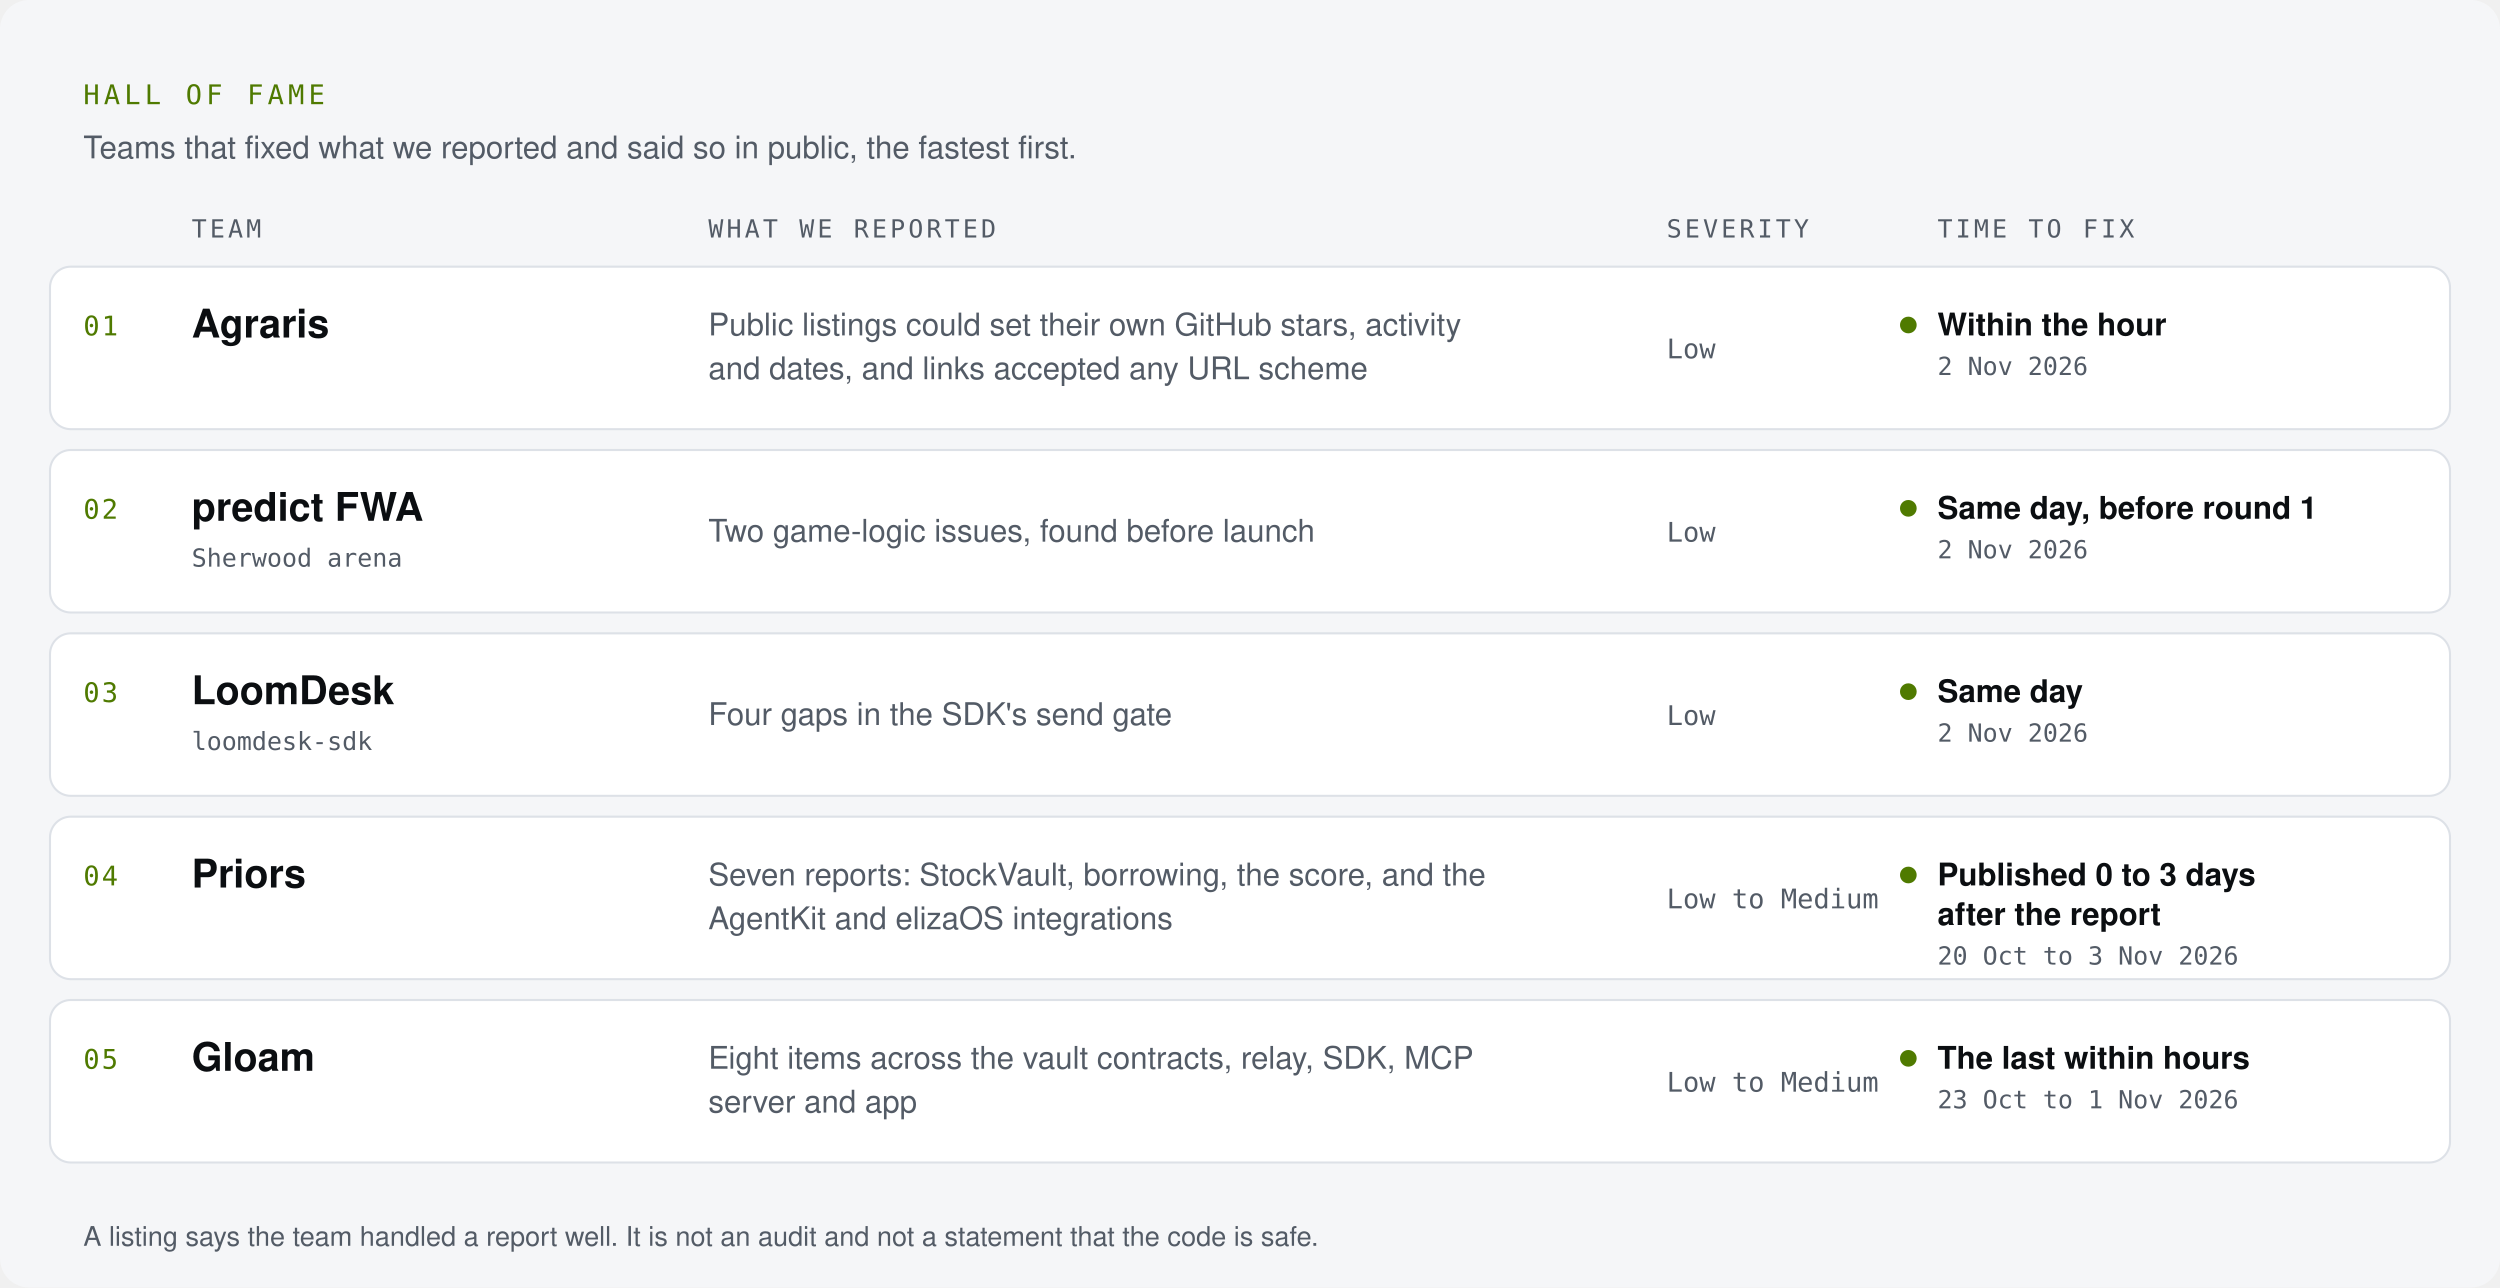
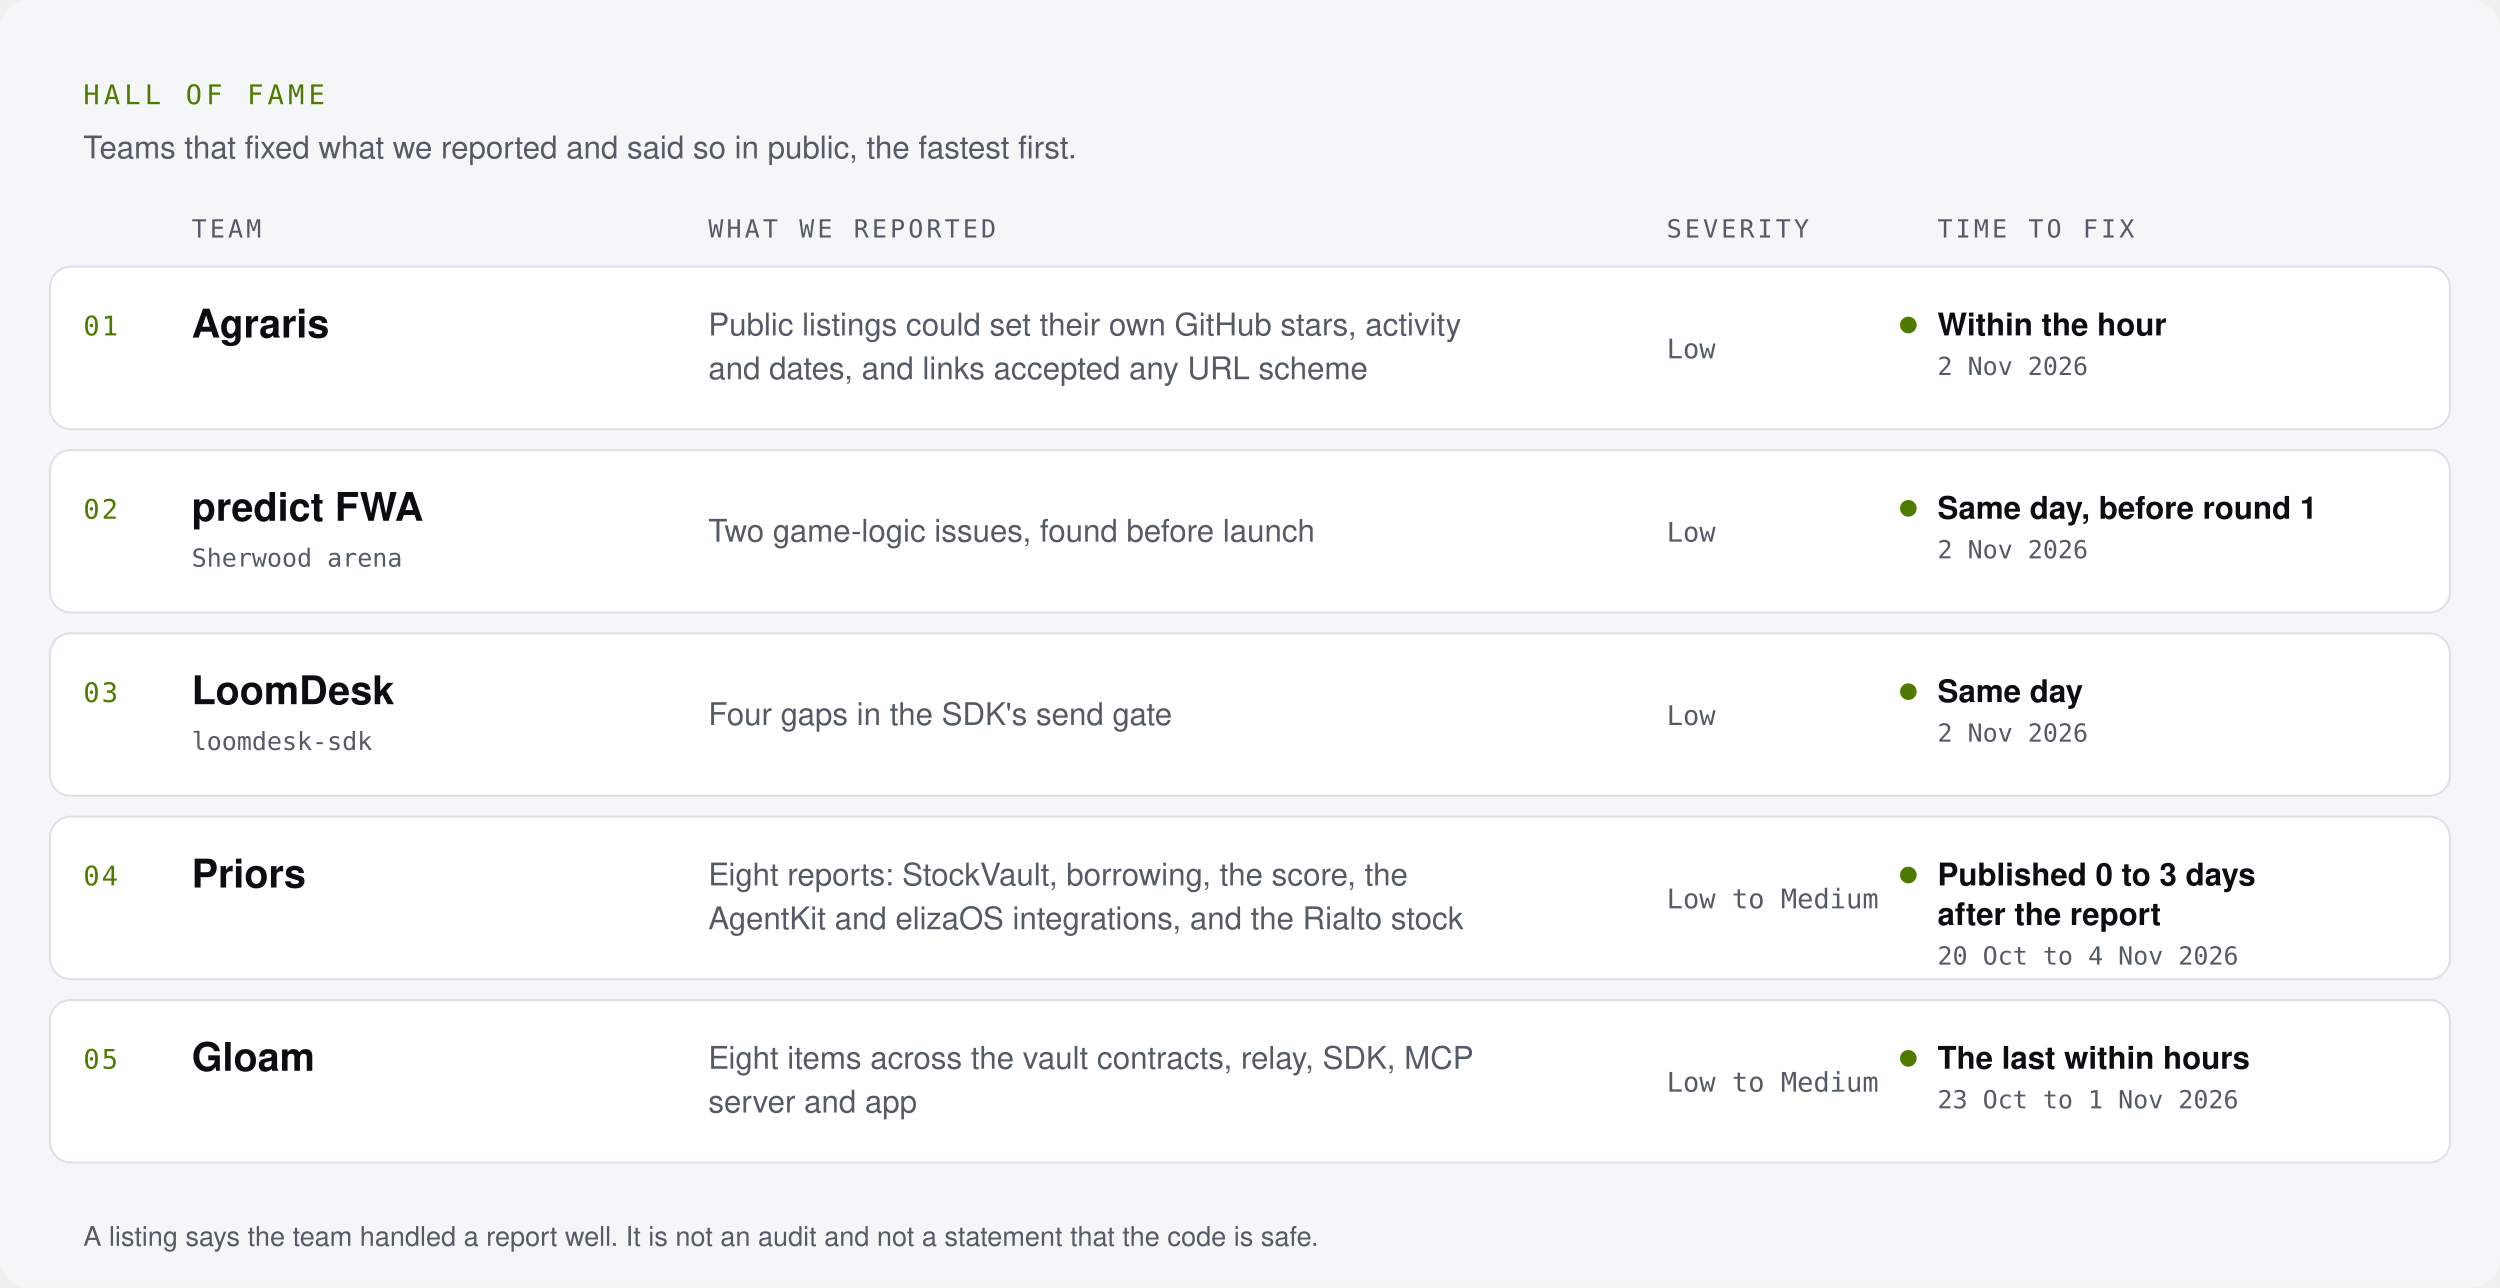
<svg xmlns="http://www.w3.org/2000/svg" width="1200" height="618" viewBox="0 0 1200 618" role="img" aria-label="Hall of fame: Agraris, within the hour; predict FWA, same day, before round 1; LoomDesk, same day; Priors, published 0 to 3 days after the report; Gloam, the last within hours">
  <style>.p{animation:pulse 3.5s ease-in-out infinite}@keyframes pulse{50%{opacity:.35}}@media (prefers-reduced-motion: reduce){*{animation:none!important}}</style>
  <rect width="1200" height="618" rx="14" fill="#F5F6F8" />
  <text x="40" y="50" font-family="ui-monospace,SFMono-Regular,'SF Mono',Menlo,Consolas,monospace" font-size="13" letter-spacing="2" fill="#4F7A00">HALL OF FAME</text>
  <text x="40" y="76" font-family="-apple-system,BlinkMacSystemFont,'Segoe UI',Helvetica,Arial,sans-serif" font-size="15" fill="#535B66">Teams that fixed what we reported and said so in public, the fastest first.</text>
  <text x="92" y="114" font-family="ui-monospace,SFMono-Regular,'SF Mono',Menlo,Consolas,monospace" font-size="12" letter-spacing="1.5" fill="#535B66">TEAM</text>
  <text x="340" y="114" font-family="ui-monospace,SFMono-Regular,'SF Mono',Menlo,Consolas,monospace" font-size="12" letter-spacing="1.5" fill="#535B66">WHAT WE REPORTED</text>
  <text x="800" y="114" font-family="ui-monospace,SFMono-Regular,'SF Mono',Menlo,Consolas,monospace" font-size="12" letter-spacing="1.5" fill="#535B66">SEVERITY</text>
  <text x="930" y="114" font-family="ui-monospace,SFMono-Regular,'SF Mono',Menlo,Consolas,monospace" font-size="12" letter-spacing="1.5" fill="#535B66">TIME TO FIX</text>
  <g>
    <rect x="24" y="128" width="1152" height="78" rx="10" fill="#FFFFFF" stroke="#DDE1E7" />
    <text x="40" y="161" font-family="ui-monospace,SFMono-Regular,'SF Mono',Menlo,Consolas,monospace" font-size="13" letter-spacing="1" fill="#4F7A00">01</text>
    <text x="92" y="162" font-family="-apple-system,BlinkMacSystemFont,'Segoe UI',Helvetica,Arial,sans-serif" font-size="19" font-weight="700" fill="#0B0E11">Agraris</text>
    <text x="340" y="161" text-anchor="start" font-family="-apple-system,BlinkMacSystemFont,'Segoe UI',Helvetica,Arial,sans-serif" font-size="15" font-weight="400" fill="#535B66">Public listings could set their own GitHub stars, activity</text>
    <text x="340" y="182" text-anchor="start" font-family="-apple-system,BlinkMacSystemFont,'Segoe UI',Helvetica,Arial,sans-serif" font-size="15" font-weight="400" fill="#535B66">and dates, and links accepted any URL scheme</text>
    <text x="800" y="172" font-family="ui-monospace,SFMono-Regular,'SF Mono',Menlo,Consolas,monospace" font-size="13" fill="#535B66">Low</text>
    <circle class="p" style="animation-delay:-0.0s" cx="916" cy="156" r="4" fill="#4F7A00" />
    <text x="930" y="161" text-anchor="start" font-family="-apple-system,BlinkMacSystemFont,'Segoe UI',Helvetica,Arial,sans-serif" font-size="15" font-weight="600" fill="#0B0E11">Within the hour</text>
    <text x="930" y="180" font-family="ui-monospace,SFMono-Regular,'SF Mono',Menlo,Consolas,monospace" font-size="12" fill="#535B66">2 Nov 2026</text>
  </g>
  <g>
    <rect x="24" y="216" width="1152" height="78" rx="10" fill="#FFFFFF" stroke="#DDE1E7" />
    <text x="40" y="249" font-family="ui-monospace,SFMono-Regular,'SF Mono',Menlo,Consolas,monospace" font-size="13" letter-spacing="1" fill="#4F7A00">02</text>
    <text x="92" y="250" font-family="-apple-system,BlinkMacSystemFont,'Segoe UI',Helvetica,Arial,sans-serif" font-size="19" font-weight="700" fill="#0B0E11">predict FWA</text>
    <text x="92" y="272" font-family="ui-monospace,SFMono-Regular,'SF Mono',Menlo,Consolas,monospace" font-size="12" fill="#535B66">Sherwood arena</text>
    <text x="340" y="260" text-anchor="start" font-family="-apple-system,BlinkMacSystemFont,'Segoe UI',Helvetica,Arial,sans-serif" font-size="15" font-weight="400" fill="#535B66">Two game-logic issues, found before launch</text>
    <text x="800" y="260" font-family="ui-monospace,SFMono-Regular,'SF Mono',Menlo,Consolas,monospace" font-size="13" fill="#535B66">Low</text>
    <circle class="p" style="animation-delay:-0.7s" cx="916" cy="244" r="4" fill="#4F7A00" />
    <text x="930" y="249" text-anchor="start" font-family="-apple-system,BlinkMacSystemFont,'Segoe UI',Helvetica,Arial,sans-serif" font-size="15" font-weight="600" fill="#0B0E11">Same day, before round 1</text>
    <text x="930" y="268" font-family="ui-monospace,SFMono-Regular,'SF Mono',Menlo,Consolas,monospace" font-size="12" fill="#535B66">2 Nov 2026</text>
  </g>
  <g>
    <rect x="24" y="304" width="1152" height="78" rx="10" fill="#FFFFFF" stroke="#DDE1E7" />
    <text x="40" y="337" font-family="ui-monospace,SFMono-Regular,'SF Mono',Menlo,Consolas,monospace" font-size="13" letter-spacing="1" fill="#4F7A00">03</text>
    <text x="92" y="338" font-family="-apple-system,BlinkMacSystemFont,'Segoe UI',Helvetica,Arial,sans-serif" font-size="19" font-weight="700" fill="#0B0E11">LoomDesk</text>
    <text x="92" y="360" font-family="ui-monospace,SFMono-Regular,'SF Mono',Menlo,Consolas,monospace" font-size="12" fill="#535B66">loomdesk-sdk</text>
    <text x="340" y="348" text-anchor="start" font-family="-apple-system,BlinkMacSystemFont,'Segoe UI',Helvetica,Arial,sans-serif" font-size="15" font-weight="400" fill="#535B66">Four gaps in the SDK's send gate</text>
    <text x="800" y="348" font-family="ui-monospace,SFMono-Regular,'SF Mono',Menlo,Consolas,monospace" font-size="13" fill="#535B66">Low</text>
    <circle class="p" style="animation-delay:-1.4s" cx="916" cy="332" r="4" fill="#4F7A00" />
    <text x="930" y="337" text-anchor="start" font-family="-apple-system,BlinkMacSystemFont,'Segoe UI',Helvetica,Arial,sans-serif" font-size="15" font-weight="600" fill="#0B0E11">Same day</text>
    <text x="930" y="356" font-family="ui-monospace,SFMono-Regular,'SF Mono',Menlo,Consolas,monospace" font-size="12" fill="#535B66">2 Nov 2026</text>
  </g>
  <g>
    <rect x="24" y="392" width="1152" height="78" rx="10" fill="#FFFFFF" stroke="#DDE1E7" />
    <text x="40" y="425" font-family="ui-monospace,SFMono-Regular,'SF Mono',Menlo,Consolas,monospace" font-size="13" letter-spacing="1" fill="#4F7A00">04</text>
    <text x="92" y="426" font-family="-apple-system,BlinkMacSystemFont,'Segoe UI',Helvetica,Arial,sans-serif" font-size="19" font-weight="700" fill="#0B0E11">Priors</text>
-     <text x="340" y="425" text-anchor="start" font-family="-apple-system,BlinkMacSystemFont,'Segoe UI',Helvetica,Arial,sans-serif" font-size="15" font-weight="400" fill="#535B66">Seven reports: StockVault, borrowing, the score, and the</text>
-     <text x="340" y="446" text-anchor="start" font-family="-apple-system,BlinkMacSystemFont,'Segoe UI',Helvetica,Arial,sans-serif" font-size="15" font-weight="400" fill="#535B66">AgentKit and elizaOS integrations</text>
+     <text x="340" y="425" text-anchor="start" font-family="-apple-system,BlinkMacSystemFont,'Segoe UI',Helvetica,Arial,sans-serif" font-size="15" font-weight="400" fill="#535B66">Eight reports: StockVault, borrowing, the score, the</text>
+     <text x="340" y="446" text-anchor="start" font-family="-apple-system,BlinkMacSystemFont,'Segoe UI',Helvetica,Arial,sans-serif" font-size="15" font-weight="400" fill="#535B66">AgentKit and elizaOS integrations, and the Rialto stock</text>
    <text x="800" y="436" font-family="ui-monospace,SFMono-Regular,'SF Mono',Menlo,Consolas,monospace" font-size="13" fill="#535B66">Low to Medium</text>
    <circle class="p" style="animation-delay:-2.1s" cx="916" cy="420" r="4" fill="#4F7A00" />
    <text x="930" y="425" text-anchor="start" font-family="-apple-system,BlinkMacSystemFont,'Segoe UI',Helvetica,Arial,sans-serif" font-size="15" font-weight="600" fill="#0B0E11">Published 0 to 3 days</text>
    <text x="930" y="444" text-anchor="start" font-family="-apple-system,BlinkMacSystemFont,'Segoe UI',Helvetica,Arial,sans-serif" font-size="15" font-weight="600" fill="#0B0E11">after the report</text>
-     <text x="930" y="463" font-family="ui-monospace,SFMono-Regular,'SF Mono',Menlo,Consolas,monospace" font-size="12" fill="#535B66">20 Oct to 3 Nov 2026</text>
+     <text x="930" y="463" font-family="ui-monospace,SFMono-Regular,'SF Mono',Menlo,Consolas,monospace" font-size="12" fill="#535B66">20 Oct to 4 Nov 2026</text>
  </g>
  <g>
    <rect x="24" y="480" width="1152" height="78" rx="10" fill="#FFFFFF" stroke="#DDE1E7" />
    <text x="40" y="513" font-family="ui-monospace,SFMono-Regular,'SF Mono',Menlo,Consolas,monospace" font-size="13" letter-spacing="1" fill="#4F7A00">05</text>
    <text x="92" y="514" font-family="-apple-system,BlinkMacSystemFont,'Segoe UI',Helvetica,Arial,sans-serif" font-size="19" font-weight="700" fill="#0B0E11">Gloam</text>
    <text x="340" y="513" text-anchor="start" font-family="-apple-system,BlinkMacSystemFont,'Segoe UI',Helvetica,Arial,sans-serif" font-size="15" font-weight="400" fill="#535B66">Eight items across the vault contracts, relay, SDK, MCP</text>
    <text x="340" y="534" text-anchor="start" font-family="-apple-system,BlinkMacSystemFont,'Segoe UI',Helvetica,Arial,sans-serif" font-size="15" font-weight="400" fill="#535B66">server and app</text>
    <text x="800" y="524" font-family="ui-monospace,SFMono-Regular,'SF Mono',Menlo,Consolas,monospace" font-size="13" fill="#535B66">Low to Medium</text>
    <circle class="p" style="animation-delay:-2.8s" cx="916" cy="508" r="4" fill="#4F7A00" />
    <text x="930" y="513" text-anchor="start" font-family="-apple-system,BlinkMacSystemFont,'Segoe UI',Helvetica,Arial,sans-serif" font-size="15" font-weight="600" fill="#0B0E11">The last within hours</text>
    <text x="930" y="532" font-family="ui-monospace,SFMono-Regular,'SF Mono',Menlo,Consolas,monospace" font-size="12" fill="#535B66">23 Oct to 1 Nov 2026</text>
  </g>
  <text x="40" y="598" font-family="-apple-system,BlinkMacSystemFont,'Segoe UI',Helvetica,Arial,sans-serif" font-size="13" fill="#535B66">A listing says the team handled a report well. It is not an audit and not a statement that the code is safe.</text>
</svg>
